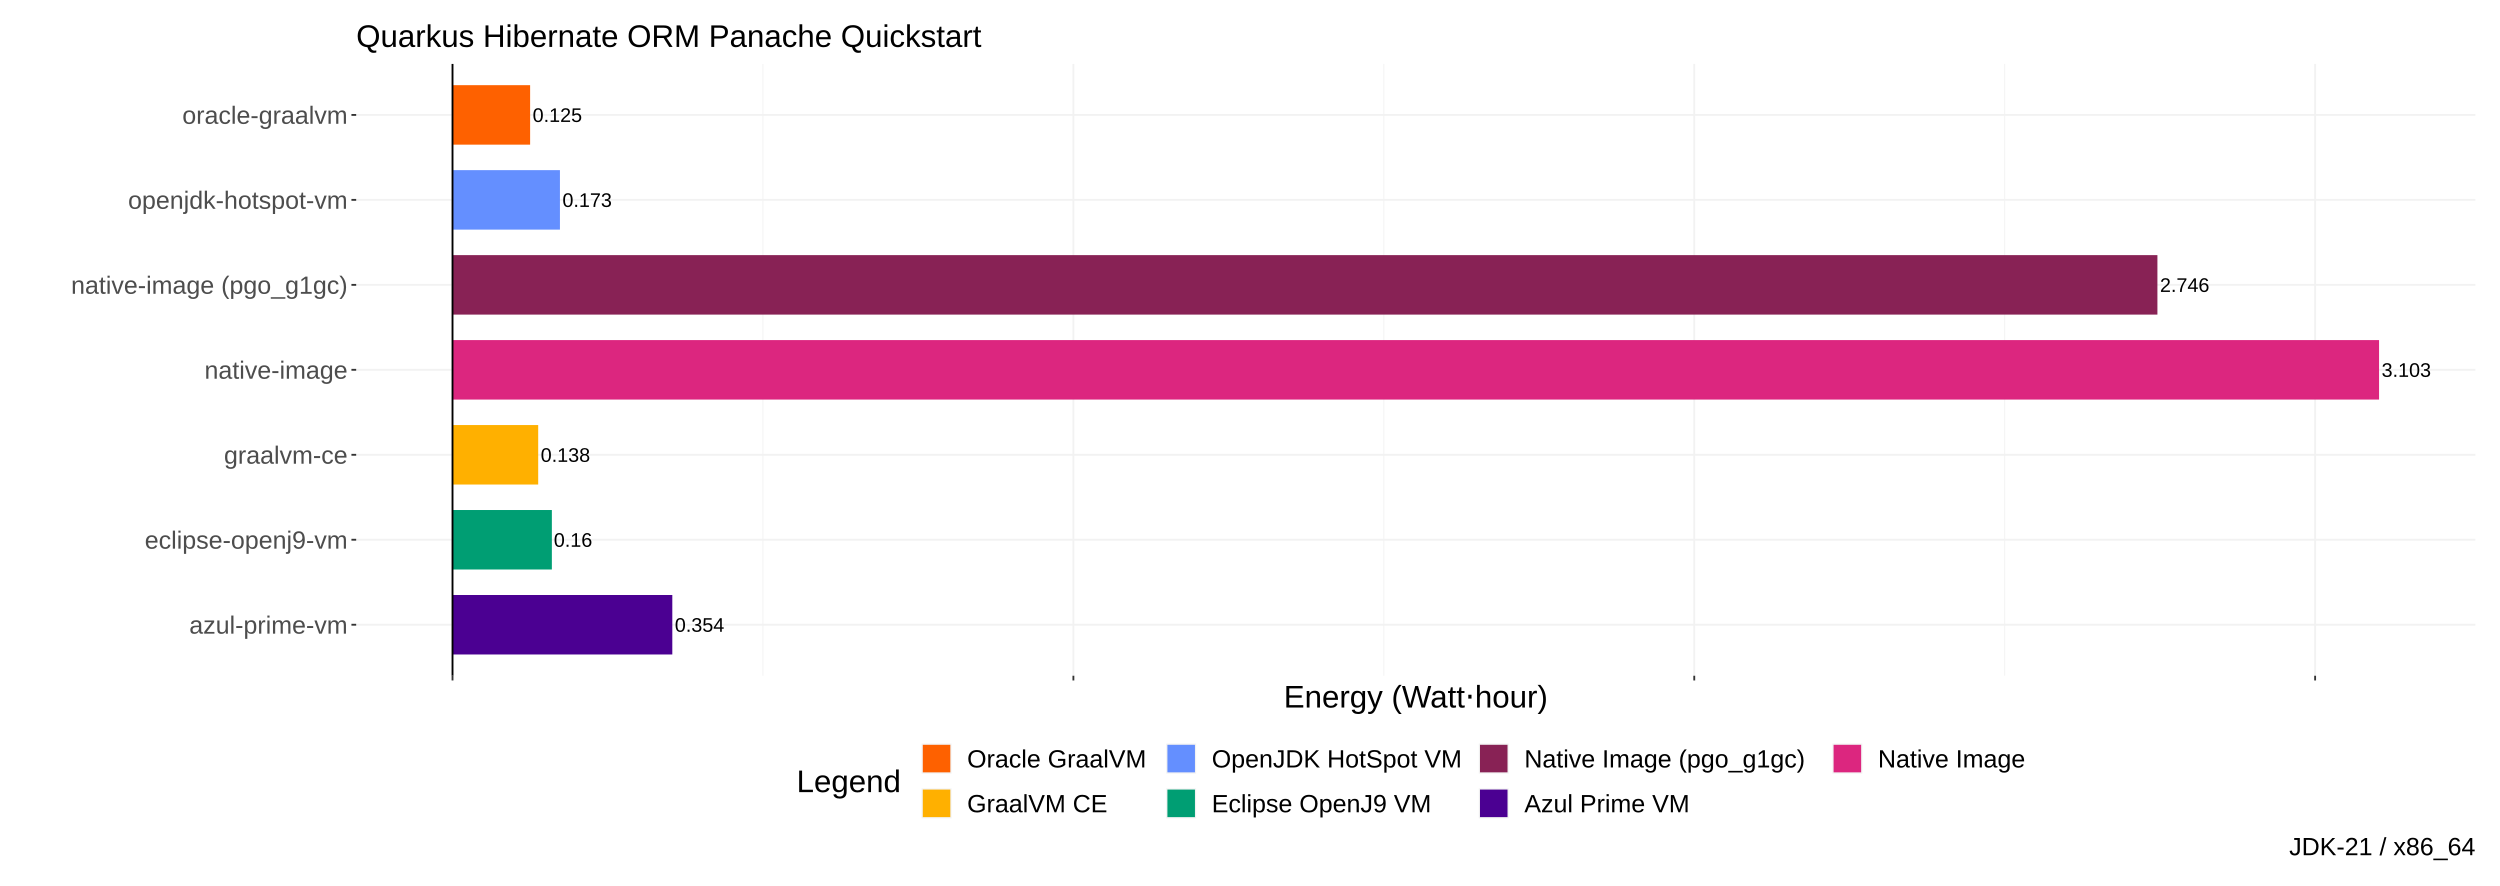
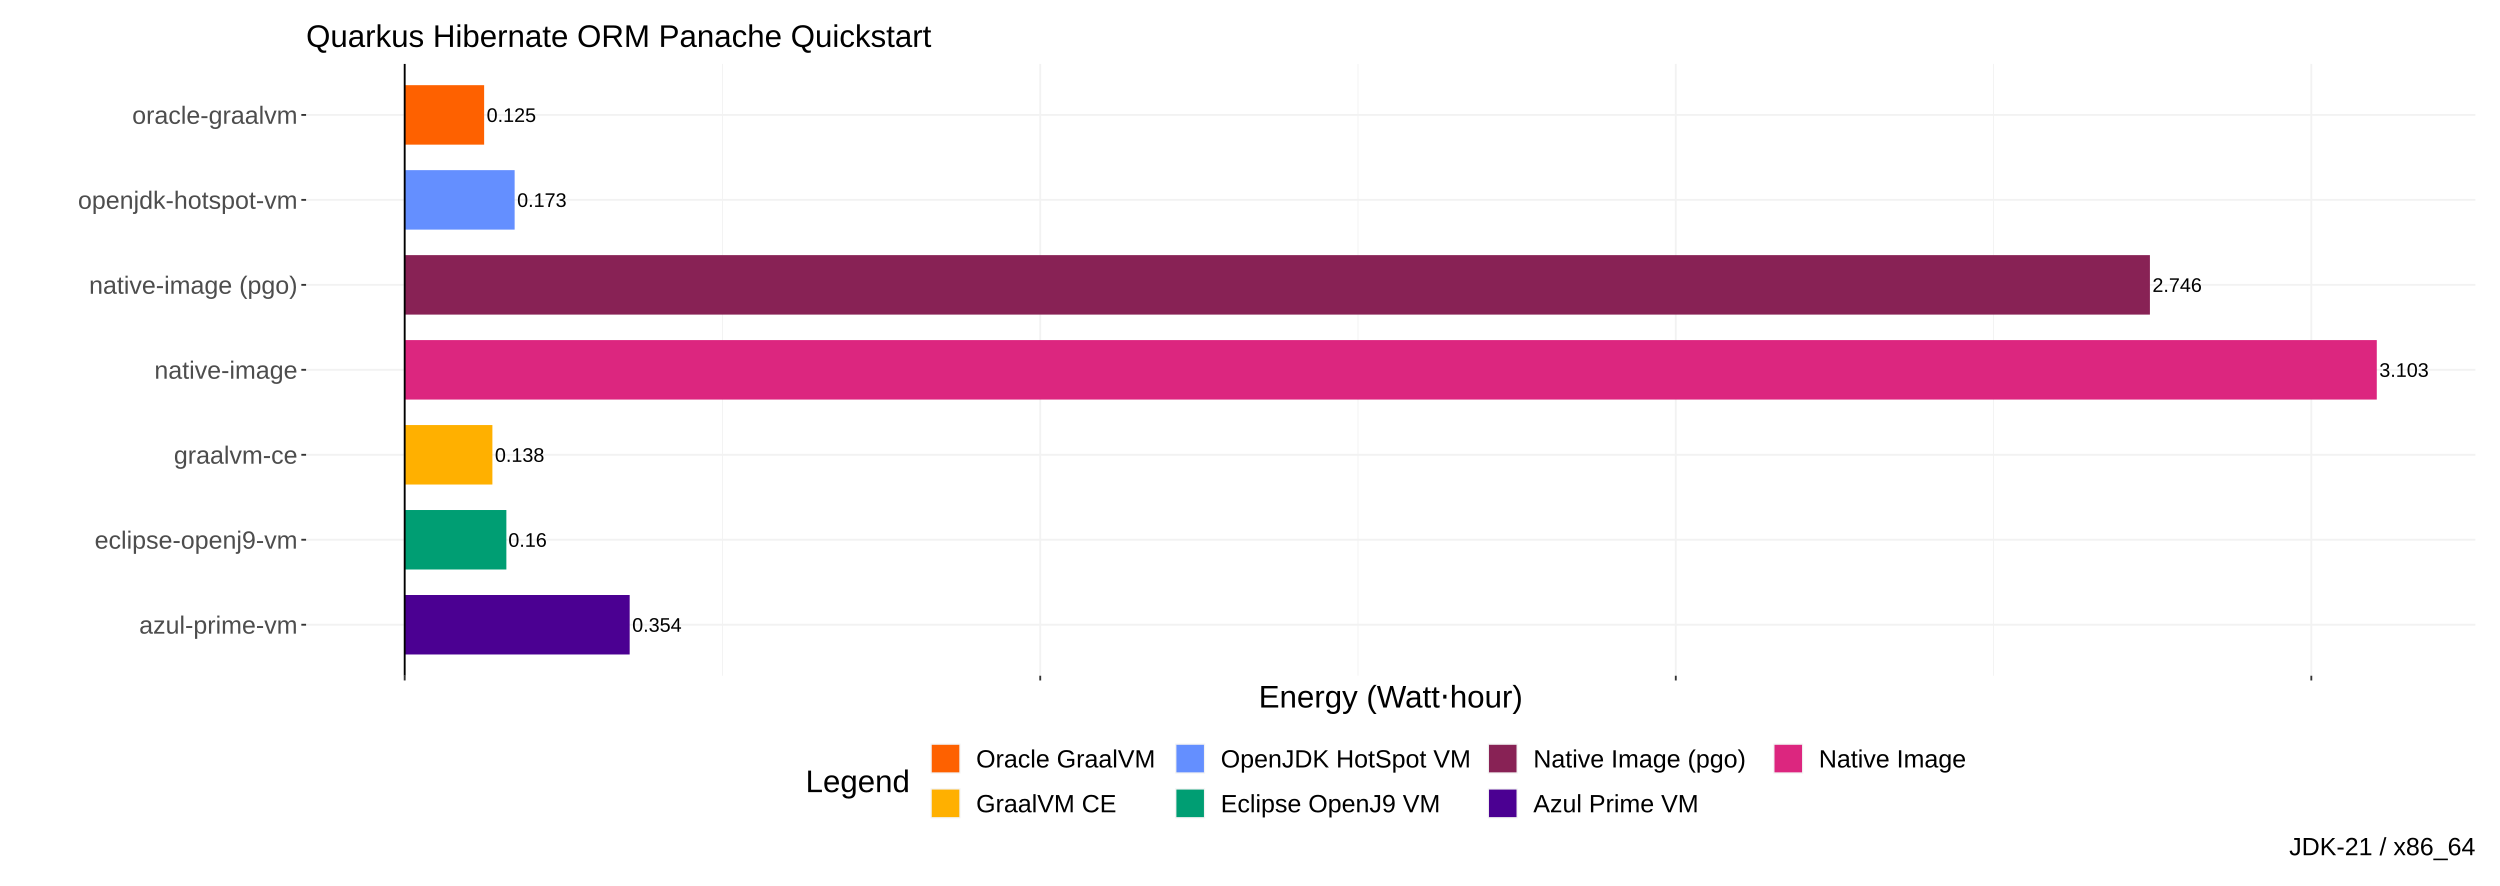
<svg xmlns="http://www.w3.org/2000/svg" class="svglite" width="1440.00pt" height="510.24pt" viewBox="0 0 1440.00 510.24">
  <defs>
    <style type="text/css">
    .svglite line, .svglite polyline, .svglite polygon, .svglite path, .svglite rect, .svglite circle {
      fill: none;
      stroke: #000000;
      stroke-linecap: round;
      stroke-linejoin: round;
      stroke-miterlimit: 10.00;
    }
    .svglite text {
      white-space: pre;
    }
  </style>
  </defs>
  <rect width="100%" height="100%" style="stroke: none; fill: #FFFFFF;" />
  <defs>
    <clipPath id="cpMC4wMHwxNDQwLjAwfDAuMDB8NTEwLjI0">
      <rect x="0.00" y="0.00" width="1440.00" height="510.24" />
    </clipPath>
  </defs>
  <g clip-path="url(#cpMC4wMHwxNDQwLjAwfDAuMDB8NTEwLjI0)">
    <rect x="0.00" y="0.00" width="1440.00" height="510.24" style="stroke-width: 1.07; stroke: #FFFFFF; fill: #FFFFFF;" />
-     <rect x="205.16" y="36.82" width="1220.66" height="352.39" style="stroke-width: 1.07; stroke: none;" />
-     <polyline points="439.46,389.21 439.46,36.82 " style="stroke-width: 0.53; stroke: #F2F2F2; stroke-linecap: butt;" />
-     <polyline points="797.08,389.21 797.08,36.82 " style="stroke-width: 0.53; stroke: #F2F2F2; stroke-linecap: butt;" />
-     <polyline points="1154.70,389.21 1154.70,36.82 " style="stroke-width: 0.53; stroke: #F2F2F2; stroke-linecap: butt;" />
-     <polyline points="205.16,359.85 1425.83,359.85 " style="stroke-width: 1.07; stroke: #F2F2F2; stroke-linecap: butt;" />
-     <polyline points="205.16,310.90 1425.83,310.90 " style="stroke-width: 1.07; stroke: #F2F2F2; stroke-linecap: butt;" />
-     <polyline points="205.16,261.96 1425.83,261.96 " style="stroke-width: 1.07; stroke: #F2F2F2; stroke-linecap: butt;" />
-     <polyline points="205.16,213.02 1425.83,213.02 " style="stroke-width: 1.07; stroke: #F2F2F2; stroke-linecap: butt;" />
-     <polyline points="205.16,164.08 1425.83,164.08 " style="stroke-width: 1.07; stroke: #F2F2F2; stroke-linecap: butt;" />
-     <polyline points="205.16,115.13 1425.83,115.13 " style="stroke-width: 1.07; stroke: #F2F2F2; stroke-linecap: butt;" />
-     <polyline points="205.16,66.19 1425.83,66.19 " style="stroke-width: 1.07; stroke: #F2F2F2; stroke-linecap: butt;" />
-     <polyline points="260.65,389.21 260.65,36.82 " style="stroke-width: 1.07; stroke: #F2F2F2; stroke-linecap: butt;" />
-     <polyline points="618.27,389.21 618.27,36.82 " style="stroke-width: 1.07; stroke: #F2F2F2; stroke-linecap: butt;" />
-     <polyline points="975.89,389.21 975.89,36.82 " style="stroke-width: 1.07; stroke: #F2F2F2; stroke-linecap: butt;" />
-     <polyline points="1333.51,389.21 1333.51,36.82 " style="stroke-width: 1.07; stroke: #F2F2F2; stroke-linecap: butt;" />
-     <rect x="260.65" y="342.72" width="126.60" height="34.26" style="stroke-width: 1.07; stroke: none; stroke-linecap: butt; stroke-linejoin: miter; fill: #4B0092;" />
-     <rect x="260.65" y="293.77" width="57.22" height="34.26" style="stroke-width: 1.07; stroke: none; stroke-linecap: butt; stroke-linejoin: miter; fill: #009E73;" />
-     <rect x="260.65" y="244.83" width="49.35" height="34.26" style="stroke-width: 1.07; stroke: none; stroke-linecap: butt; stroke-linejoin: miter; fill: #FFB000;" />
-     <rect x="260.65" y="195.89" width="1109.69" height="34.26" style="stroke-width: 1.07; stroke: none; stroke-linecap: butt; stroke-linejoin: miter; fill: #DC267F;" />
-     <rect x="260.65" y="146.95" width="982.02" height="34.26" style="stroke-width: 1.07; stroke: none; stroke-linecap: butt; stroke-linejoin: miter; fill: #882255;" />
-     <rect x="260.65" y="98.00" width="61.87" height="34.26" style="stroke-width: 1.07; stroke: none; stroke-linecap: butt; stroke-linejoin: miter; fill: #648FFF;" />
-     <rect x="260.65" y="49.06" width="44.70" height="34.26" style="stroke-width: 1.07; stroke: none; stroke-linecap: butt; stroke-linejoin: miter; fill: #FE6100;" />
-     <text x="388.70" y="363.91" style="font-size: 11.38px; font-family: &quot;Liberation Sans&quot;;" textLength="29.08px" lengthAdjust="spacingAndGlyphs">0.354</text>
-     <text x="319.00" y="314.97" style="font-size: 11.38px; font-family: &quot;Liberation Sans&quot;;" textLength="22.57px" lengthAdjust="spacingAndGlyphs">0.16</text>
-     <text x="311.45" y="266.03" style="font-size: 11.38px; font-family: &quot;Liberation Sans&quot;;" textLength="29.08px" lengthAdjust="spacingAndGlyphs">0.138</text>
-     <text x="1371.80" y="217.08" style="font-size: 11.38px; font-family: &quot;Liberation Sans&quot;;" textLength="29.08px" lengthAdjust="spacingAndGlyphs">3.103</text>
-     <text x="1244.13" y="168.14" style="font-size: 11.38px; font-family: &quot;Liberation Sans&quot;;" textLength="29.08px" lengthAdjust="spacingAndGlyphs">2.746</text>
-     <text x="323.97" y="119.20" style="font-size: 11.38px; font-family: &quot;Liberation Sans&quot;;" textLength="29.08px" lengthAdjust="spacingAndGlyphs">0.173</text>
-     <text x="306.80" y="70.25" style="font-size: 11.38px; font-family: &quot;Liberation Sans&quot;;" textLength="29.08px" lengthAdjust="spacingAndGlyphs">0.125</text>
-     <line x1="260.65" y1="389.21" x2="260.65" y2="36.82" style="stroke-width: 1.07; stroke-linecap: butt;" />
-     <text x="200.23" y="364.99" text-anchor="end" style="font-size: 14.40px;fill: #4D4D4D; font-family: &quot;Liberation Sans&quot;;" textLength="97.55px" lengthAdjust="spacingAndGlyphs">azul-prime-vm</text>
-     <text x="200.23" y="316.05" text-anchor="end" style="font-size: 14.40px;fill: #4D4D4D; font-family: &quot;Liberation Sans&quot;;" textLength="122.85px" lengthAdjust="spacingAndGlyphs">eclipse-openj9-vm</text>
-     <text x="200.23" y="267.10" text-anchor="end" style="font-size: 14.40px;fill: #4D4D4D; font-family: &quot;Liberation Sans&quot;;" textLength="75.07px" lengthAdjust="spacingAndGlyphs">graalvm-ce</text>
-     <text x="200.23" y="218.16" text-anchor="end" style="font-size: 14.40px;fill: #4D4D4D; font-family: &quot;Liberation Sans&quot;;" textLength="88.14px" lengthAdjust="spacingAndGlyphs">native-image</text>
-     <text x="200.23" y="169.22" text-anchor="end" style="font-size: 14.40px;fill: #4D4D4D; font-family: &quot;Liberation Sans&quot;;" textLength="166.15px" lengthAdjust="spacingAndGlyphs">native-image (pgo_g1gc)</text>
-     <text x="200.23" y="120.27" text-anchor="end" style="font-size: 14.40px;fill: #4D4D4D; font-family: &quot;Liberation Sans&quot;;" textLength="137.28px" lengthAdjust="spacingAndGlyphs">openjdk-hotspot-vm</text>
-     <text x="200.23" y="71.33" text-anchor="end" style="font-size: 14.40px;fill: #4D4D4D; font-family: &quot;Liberation Sans&quot;;" textLength="101.50px" lengthAdjust="spacingAndGlyphs">oracle-graalvm</text>
-     <polyline points="202.42,359.85 205.16,359.85 " style="stroke-width: 1.07; stroke: #333333; stroke-linecap: butt;" />
-     <polyline points="202.42,310.90 205.16,310.90 " style="stroke-width: 1.07; stroke: #333333; stroke-linecap: butt;" />
-     <polyline points="202.42,261.96 205.16,261.96 " style="stroke-width: 1.07; stroke: #333333; stroke-linecap: butt;" />
-     <polyline points="202.42,213.02 205.16,213.02 " style="stroke-width: 1.07; stroke: #333333; stroke-linecap: butt;" />
-     <polyline points="202.42,164.08 205.16,164.08 " style="stroke-width: 1.07; stroke: #333333; stroke-linecap: butt;" />
-     <polyline points="202.42,115.13 205.16,115.13 " style="stroke-width: 1.07; stroke: #333333; stroke-linecap: butt;" />
-     <polyline points="202.42,66.19 205.16,66.19 " style="stroke-width: 1.07; stroke: #333333; stroke-linecap: butt;" />
-     <polyline points="260.65,391.95 260.65,389.21 " style="stroke-width: 1.07; stroke: #333333; stroke-linecap: butt;" />
-     <polyline points="618.27,391.95 618.27,389.21 " style="stroke-width: 1.07; stroke: #333333; stroke-linecap: butt;" />
-     <polyline points="975.89,391.95 975.89,389.21 " style="stroke-width: 1.07; stroke: #333333; stroke-linecap: butt;" />
-     <polyline points="1333.51,391.95 1333.51,389.21 " style="stroke-width: 1.07; stroke: #333333; stroke-linecap: butt;" />
-     <text x="815.50" y="407.54" text-anchor="middle" style="font-size: 18.00px; font-family: &quot;Liberation Sans&quot;;" textLength="165.68px" lengthAdjust="spacingAndGlyphs">Energy (Watt⋅hour)</text>
-     <rect x="453.37" y="422.82" width="724.26" height="54.02" style="stroke-width: 1.07; stroke: none; fill: #FFFFFF;" />
-     <text x="458.84" y="456.26" style="font-size: 18.00px; font-family: &quot;Liberation Sans&quot;;" textLength="63.01px" lengthAdjust="spacingAndGlyphs">Legend</text>
-     <rect x="530.82" y="428.30" width="17.28" height="17.28" style="stroke-width: 1.07; stroke: none; fill: #F2F2F2;" />
-     <rect x="531.53" y="429.01" width="15.86" height="15.86" style="stroke-width: 1.07; stroke: none; stroke-linecap: butt; stroke-linejoin: miter; fill: #FE6100;" />
-     <rect x="671.72" y="428.30" width="17.28" height="17.28" style="stroke-width: 1.07; stroke: none; fill: #F2F2F2;" />
-     <rect x="672.43" y="429.01" width="15.86" height="15.86" style="stroke-width: 1.07; stroke: none; stroke-linecap: butt; stroke-linejoin: miter; fill: #648FFF;" />
-     <rect x="851.76" y="428.30" width="17.28" height="17.28" style="stroke-width: 1.07; stroke: none; fill: #F2F2F2;" />
-     <rect x="852.47" y="429.01" width="15.86" height="15.86" style="stroke-width: 1.07; stroke: none; stroke-linecap: butt; stroke-linejoin: miter; fill: #882255;" />
-     <rect x="1055.44" y="428.30" width="17.28" height="17.28" style="stroke-width: 1.07; stroke: none; fill: #F2F2F2;" />
-     <rect x="1056.15" y="429.01" width="15.86" height="15.86" style="stroke-width: 1.07; stroke: none; stroke-linecap: butt; stroke-linejoin: miter; fill: #DC267F;" />
-     <rect x="530.82" y="454.09" width="17.28" height="17.28" style="stroke-width: 1.07; stroke: none; fill: #F2F2F2;" />
-     <rect x="531.53" y="454.80" width="15.86" height="15.86" style="stroke-width: 1.07; stroke: none; stroke-linecap: butt; stroke-linejoin: miter; fill: #FFB000;" />
-     <rect x="671.72" y="454.09" width="17.28" height="17.28" style="stroke-width: 1.07; stroke: none; fill: #F2F2F2;" />
-     <rect x="672.43" y="454.80" width="15.86" height="15.86" style="stroke-width: 1.07; stroke: none; stroke-linecap: butt; stroke-linejoin: miter; fill: #009E73;" />
-     <rect x="851.76" y="454.09" width="17.28" height="17.28" style="stroke-width: 1.07; stroke: none; fill: #F2F2F2;" />
-     <rect x="852.47" y="454.80" width="15.86" height="15.86" style="stroke-width: 1.07; stroke: none; stroke-linecap: butt; stroke-linejoin: miter; fill: #4B0092;" />
-     <text x="557.06" y="442.08" style="font-size: 14.40px; font-family: &quot;Liberation Sans&quot;;" textLength="105.69px" lengthAdjust="spacingAndGlyphs">Oracle GraalVM</text>
-     <text x="697.97" y="442.08" style="font-size: 14.40px; font-family: &quot;Liberation Sans&quot;;" textLength="144.83px" lengthAdjust="spacingAndGlyphs">OpenJDK HotSpot VM</text>
-     <text x="878.01" y="442.08" style="font-size: 14.40px; font-family: &quot;Liberation Sans&quot;;" textLength="168.47px" lengthAdjust="spacingAndGlyphs">Native Image (pgo_g1gc)</text>
-     <text x="1081.69" y="442.08" style="font-size: 14.40px; font-family: &quot;Liberation Sans&quot;;" textLength="90.46px" lengthAdjust="spacingAndGlyphs">Native Image</text>
-     <text x="557.06" y="467.87" style="font-size: 14.40px; font-family: &quot;Liberation Sans&quot;;" textLength="78.80px" lengthAdjust="spacingAndGlyphs">GraalVM CE</text>
-     <text x="697.97" y="467.87" style="font-size: 14.40px; font-family: &quot;Liberation Sans&quot;;" textLength="124.62px" lengthAdjust="spacingAndGlyphs">Eclipse OpenJ9 VM</text>
-     <text x="878.01" y="467.87" style="font-size: 14.40px; font-family: &quot;Liberation Sans&quot;;" textLength="97.67px" lengthAdjust="spacingAndGlyphs">Azul Prime VM</text>
-     <text x="205.16" y="27.03" style="font-size: 18.00px; font-family: &quot;Liberation Sans&quot;;" textLength="376.31px" lengthAdjust="spacingAndGlyphs">Quarkus Hibernate ORM Panache Quickstart</text>
+     <rect x="176.30" y="36.82" width="1249.53" height="352.39" style="stroke-width: 1.07; stroke: none;" />
+     <polyline points="416.13,389.21 416.13,36.82 " style="stroke-width: 0.53; stroke: #F2F2F2; stroke-linecap: butt;" />
+     <polyline points="782.21,389.21 782.21,36.82 " style="stroke-width: 0.53; stroke: #F2F2F2; stroke-linecap: butt;" />
+     <polyline points="1148.29,389.21 1148.29,36.82 " style="stroke-width: 0.53; stroke: #F2F2F2; stroke-linecap: butt;" />
+     <polyline points="176.30,359.85 1425.83,359.85 " style="stroke-width: 1.07; stroke: #F2F2F2; stroke-linecap: butt;" />
+     <polyline points="176.30,310.90 1425.83,310.90 " style="stroke-width: 1.07; stroke: #F2F2F2; stroke-linecap: butt;" />
+     <polyline points="176.30,261.96 1425.83,261.96 " style="stroke-width: 1.07; stroke: #F2F2F2; stroke-linecap: butt;" />
+     <polyline points="176.30,213.02 1425.83,213.02 " style="stroke-width: 1.07; stroke: #F2F2F2; stroke-linecap: butt;" />
+     <polyline points="176.30,164.08 1425.83,164.08 " style="stroke-width: 1.07; stroke: #F2F2F2; stroke-linecap: butt;" />
+     <polyline points="176.30,115.13 1425.83,115.13 " style="stroke-width: 1.07; stroke: #F2F2F2; stroke-linecap: butt;" />
+     <polyline points="176.30,66.19 1425.83,66.19 " style="stroke-width: 1.07; stroke: #F2F2F2; stroke-linecap: butt;" />
+     <polyline points="233.10,389.21 233.10,36.82 " style="stroke-width: 1.07; stroke: #F2F2F2; stroke-linecap: butt;" />
+     <polyline points="599.17,389.21 599.17,36.82 " style="stroke-width: 1.07; stroke: #F2F2F2; stroke-linecap: butt;" />
+     <polyline points="965.25,389.21 965.25,36.82 " style="stroke-width: 1.07; stroke: #F2F2F2; stroke-linecap: butt;" />
+     <polyline points="1331.32,389.21 1331.32,36.82 " style="stroke-width: 1.07; stroke: #F2F2F2; stroke-linecap: butt;" />
+     <rect x="233.10" y="342.72" width="129.59" height="34.26" style="stroke-width: 1.07; stroke: none; stroke-linecap: butt; stroke-linejoin: miter; fill: #4B0092;" />
+     <rect x="233.10" y="293.77" width="58.57" height="34.26" style="stroke-width: 1.07; stroke: none; stroke-linecap: butt; stroke-linejoin: miter; fill: #009E73;" />
+     <rect x="233.10" y="244.83" width="50.52" height="34.26" style="stroke-width: 1.07; stroke: none; stroke-linecap: butt; stroke-linejoin: miter; fill: #FFB000;" />
+     <rect x="233.10" y="195.89" width="1135.93" height="34.26" style="stroke-width: 1.07; stroke: none; stroke-linecap: butt; stroke-linejoin: miter; fill: #DC267F;" />
+     <rect x="233.10" y="146.95" width="1005.25" height="34.26" style="stroke-width: 1.07; stroke: none; stroke-linecap: butt; stroke-linejoin: miter; fill: #882255;" />
+     <rect x="233.10" y="98.00" width="63.33" height="34.26" style="stroke-width: 1.07; stroke: none; stroke-linecap: butt; stroke-linejoin: miter; fill: #648FFF;" />
+     <rect x="233.10" y="49.06" width="45.76" height="34.26" style="stroke-width: 1.07; stroke: none; stroke-linecap: butt; stroke-linejoin: miter; fill: #FE6100;" />
+     <text x="364.14" y="363.91" style="font-size: 11.38px; font-family: &quot;Liberation Sans&quot;;" textLength="29.08px" lengthAdjust="spacingAndGlyphs">0.354</text>
+     <text x="292.80" y="314.97" style="font-size: 11.38px; font-family: &quot;Liberation Sans&quot;;" textLength="22.57px" lengthAdjust="spacingAndGlyphs">0.16</text>
+     <text x="285.07" y="266.03" style="font-size: 11.38px; font-family: &quot;Liberation Sans&quot;;" textLength="29.08px" lengthAdjust="spacingAndGlyphs">0.138</text>
+     <text x="1370.48" y="217.08" style="font-size: 11.38px; font-family: &quot;Liberation Sans&quot;;" textLength="29.08px" lengthAdjust="spacingAndGlyphs">3.103</text>
+     <text x="1239.79" y="168.14" style="font-size: 11.38px; font-family: &quot;Liberation Sans&quot;;" textLength="29.08px" lengthAdjust="spacingAndGlyphs">2.746</text>
+     <text x="297.88" y="119.20" style="font-size: 11.38px; font-family: &quot;Liberation Sans&quot;;" textLength="29.08px" lengthAdjust="spacingAndGlyphs">0.173</text>
+     <text x="280.31" y="70.25" style="font-size: 11.38px; font-family: &quot;Liberation Sans&quot;;" textLength="29.08px" lengthAdjust="spacingAndGlyphs">0.125</text>
+     <line x1="233.10" y1="389.21" x2="233.10" y2="36.82" style="stroke-width: 1.07; stroke-linecap: butt;" />
+     <text x="171.37" y="364.99" text-anchor="end" style="font-size: 14.40px;fill: #4D4D4D; font-family: &quot;Liberation Sans&quot;;" textLength="97.55px" lengthAdjust="spacingAndGlyphs">azul-prime-vm</text>
+     <text x="171.37" y="316.05" text-anchor="end" style="font-size: 14.40px;fill: #4D4D4D; font-family: &quot;Liberation Sans&quot;;" textLength="122.85px" lengthAdjust="spacingAndGlyphs">eclipse-openj9-vm</text>
+     <text x="171.37" y="267.10" text-anchor="end" style="font-size: 14.40px;fill: #4D4D4D; font-family: &quot;Liberation Sans&quot;;" textLength="75.07px" lengthAdjust="spacingAndGlyphs">graalvm-ce</text>
+     <text x="171.37" y="218.16" text-anchor="end" style="font-size: 14.40px;fill: #4D4D4D; font-family: &quot;Liberation Sans&quot;;" textLength="88.14px" lengthAdjust="spacingAndGlyphs">native-image</text>
+     <text x="171.37" y="169.22" text-anchor="end" style="font-size: 14.40px;fill: #4D4D4D; font-family: &quot;Liberation Sans&quot;;" textLength="126.93px" lengthAdjust="spacingAndGlyphs">native-image (pgo)</text>
+     <text x="171.37" y="120.27" text-anchor="end" style="font-size: 14.40px;fill: #4D4D4D; font-family: &quot;Liberation Sans&quot;;" textLength="137.28px" lengthAdjust="spacingAndGlyphs">openjdk-hotspot-vm</text>
+     <text x="171.37" y="71.33" text-anchor="end" style="font-size: 14.40px;fill: #4D4D4D; font-family: &quot;Liberation Sans&quot;;" textLength="101.50px" lengthAdjust="spacingAndGlyphs">oracle-graalvm</text>
+     <polyline points="173.56,359.85 176.30,359.85 " style="stroke-width: 1.07; stroke: #333333; stroke-linecap: butt;" />
+     <polyline points="173.56,310.90 176.30,310.90 " style="stroke-width: 1.07; stroke: #333333; stroke-linecap: butt;" />
+     <polyline points="173.56,261.96 176.30,261.96 " style="stroke-width: 1.07; stroke: #333333; stroke-linecap: butt;" />
+     <polyline points="173.56,213.02 176.30,213.02 " style="stroke-width: 1.07; stroke: #333333; stroke-linecap: butt;" />
+     <polyline points="173.56,164.08 176.30,164.08 " style="stroke-width: 1.07; stroke: #333333; stroke-linecap: butt;" />
+     <polyline points="173.56,115.13 176.30,115.13 " style="stroke-width: 1.07; stroke: #333333; stroke-linecap: butt;" />
+     <polyline points="173.56,66.19 176.30,66.19 " style="stroke-width: 1.07; stroke: #333333; stroke-linecap: butt;" />
+     <polyline points="233.10,391.95 233.10,389.21 " style="stroke-width: 1.07; stroke: #333333; stroke-linecap: butt;" />
+     <polyline points="599.17,391.95 599.17,389.21 " style="stroke-width: 1.07; stroke: #333333; stroke-linecap: butt;" />
+     <polyline points="965.25,391.95 965.25,389.21 " style="stroke-width: 1.07; stroke: #333333; stroke-linecap: butt;" />
+     <polyline points="1331.32,391.95 1331.32,389.21 " style="stroke-width: 1.07; stroke: #333333; stroke-linecap: butt;" />
+     <text x="801.06" y="407.54" text-anchor="middle" style="font-size: 18.00px; font-family: &quot;Liberation Sans&quot;;" textLength="165.68px" lengthAdjust="spacingAndGlyphs">Energy (Watt⋅hour)</text>
+     <rect x="458.54" y="422.82" width="685.04" height="54.02" style="stroke-width: 1.07; stroke: none; fill: #FFFFFF;" />
+     <text x="464.02" y="456.26" style="font-size: 18.00px; font-family: &quot;Liberation Sans&quot;;" textLength="63.01px" lengthAdjust="spacingAndGlyphs">Legend</text>
+     <rect x="535.99" y="428.30" width="17.28" height="17.28" style="stroke-width: 1.07; stroke: none; fill: #F2F2F2;" />
+     <rect x="536.70" y="429.01" width="15.86" height="15.86" style="stroke-width: 1.07; stroke: none; stroke-linecap: butt; stroke-linejoin: miter; fill: #FE6100;" />
+     <rect x="676.90" y="428.30" width="17.28" height="17.28" style="stroke-width: 1.07; stroke: none; fill: #F2F2F2;" />
+     <rect x="677.61" y="429.01" width="15.86" height="15.86" style="stroke-width: 1.07; stroke: none; stroke-linecap: butt; stroke-linejoin: miter; fill: #648FFF;" />
+     <rect x="856.94" y="428.30" width="17.28" height="17.28" style="stroke-width: 1.07; stroke: none; fill: #F2F2F2;" />
+     <rect x="857.65" y="429.01" width="15.86" height="15.86" style="stroke-width: 1.07; stroke: none; stroke-linecap: butt; stroke-linejoin: miter; fill: #882255;" />
+     <rect x="1021.40" y="428.30" width="17.28" height="17.28" style="stroke-width: 1.07; stroke: none; fill: #F2F2F2;" />
+     <rect x="1022.11" y="429.01" width="15.86" height="15.86" style="stroke-width: 1.07; stroke: none; stroke-linecap: butt; stroke-linejoin: miter; fill: #DC267F;" />
+     <rect x="535.99" y="454.09" width="17.28" height="17.28" style="stroke-width: 1.07; stroke: none; fill: #F2F2F2;" />
+     <rect x="536.70" y="454.80" width="15.86" height="15.86" style="stroke-width: 1.07; stroke: none; stroke-linecap: butt; stroke-linejoin: miter; fill: #FFB000;" />
+     <rect x="676.90" y="454.09" width="17.28" height="17.28" style="stroke-width: 1.07; stroke: none; fill: #F2F2F2;" />
+     <rect x="677.61" y="454.80" width="15.86" height="15.86" style="stroke-width: 1.07; stroke: none; stroke-linecap: butt; stroke-linejoin: miter; fill: #009E73;" />
+     <rect x="856.94" y="454.09" width="17.28" height="17.28" style="stroke-width: 1.07; stroke: none; fill: #F2F2F2;" />
+     <rect x="857.65" y="454.80" width="15.86" height="15.86" style="stroke-width: 1.07; stroke: none; stroke-linecap: butt; stroke-linejoin: miter; fill: #4B0092;" />
+     <text x="562.24" y="442.08" style="font-size: 14.40px; font-family: &quot;Liberation Sans&quot;;" textLength="105.69px" lengthAdjust="spacingAndGlyphs">Oracle GraalVM</text>
+     <text x="703.14" y="442.08" style="font-size: 14.40px; font-family: &quot;Liberation Sans&quot;;" textLength="144.83px" lengthAdjust="spacingAndGlyphs">OpenJDK HotSpot VM</text>
+     <text x="883.18" y="442.08" style="font-size: 14.40px; font-family: &quot;Liberation Sans&quot;;" textLength="129.25px" lengthAdjust="spacingAndGlyphs">Native Image (pgo)</text>
+     <text x="1047.64" y="442.08" style="font-size: 14.40px; font-family: &quot;Liberation Sans&quot;;" textLength="90.46px" lengthAdjust="spacingAndGlyphs">Native Image</text>
+     <text x="562.24" y="467.87" style="font-size: 14.40px; font-family: &quot;Liberation Sans&quot;;" textLength="78.80px" lengthAdjust="spacingAndGlyphs">GraalVM CE</text>
+     <text x="703.14" y="467.87" style="font-size: 14.40px; font-family: &quot;Liberation Sans&quot;;" textLength="124.62px" lengthAdjust="spacingAndGlyphs">Eclipse OpenJ9 VM</text>
+     <text x="883.18" y="467.87" style="font-size: 14.40px; font-family: &quot;Liberation Sans&quot;;" textLength="97.67px" lengthAdjust="spacingAndGlyphs">Azul Prime VM</text>
+     <text x="176.30" y="27.03" style="font-size: 18.00px; font-family: &quot;Liberation Sans&quot;;" textLength="376.31px" lengthAdjust="spacingAndGlyphs">Quarkus Hibernate ORM Panache Quickstart</text>
    <text x="1425.83" y="492.61" text-anchor="end" style="font-size: 14.40px; font-family: &quot;Liberation Sans&quot;;" textLength="104.20px" lengthAdjust="spacingAndGlyphs">JDK-21 / x86_64</text>
  </g>
</svg>
